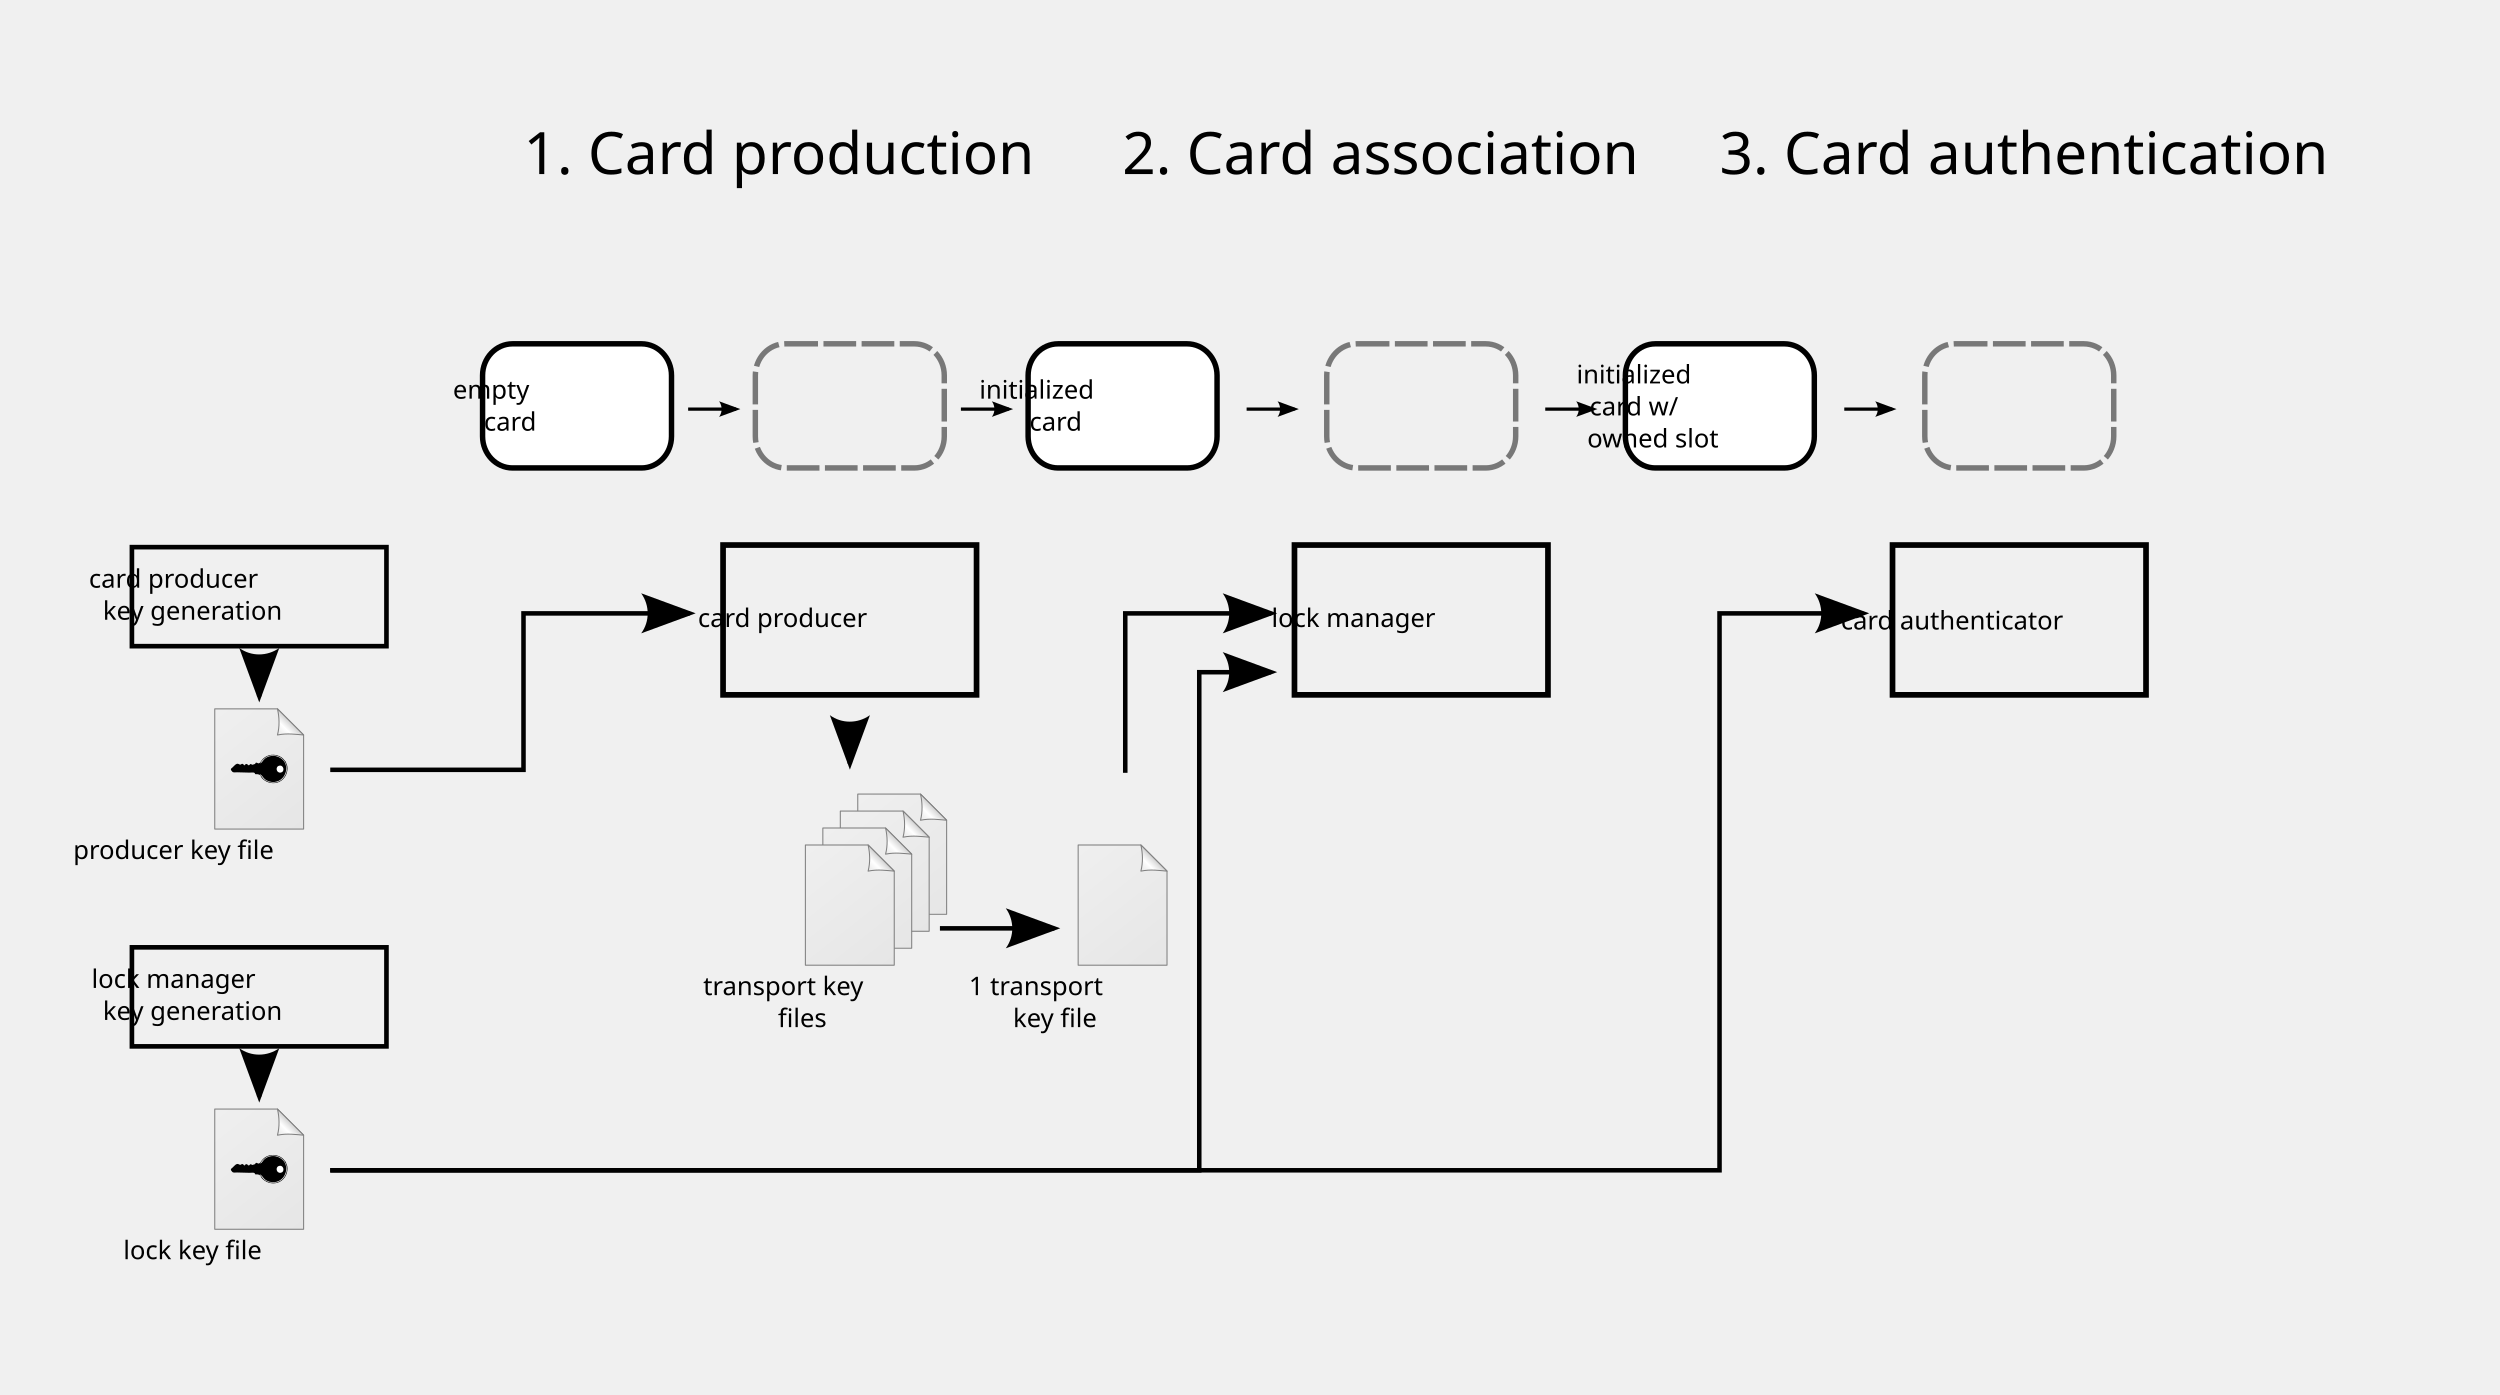
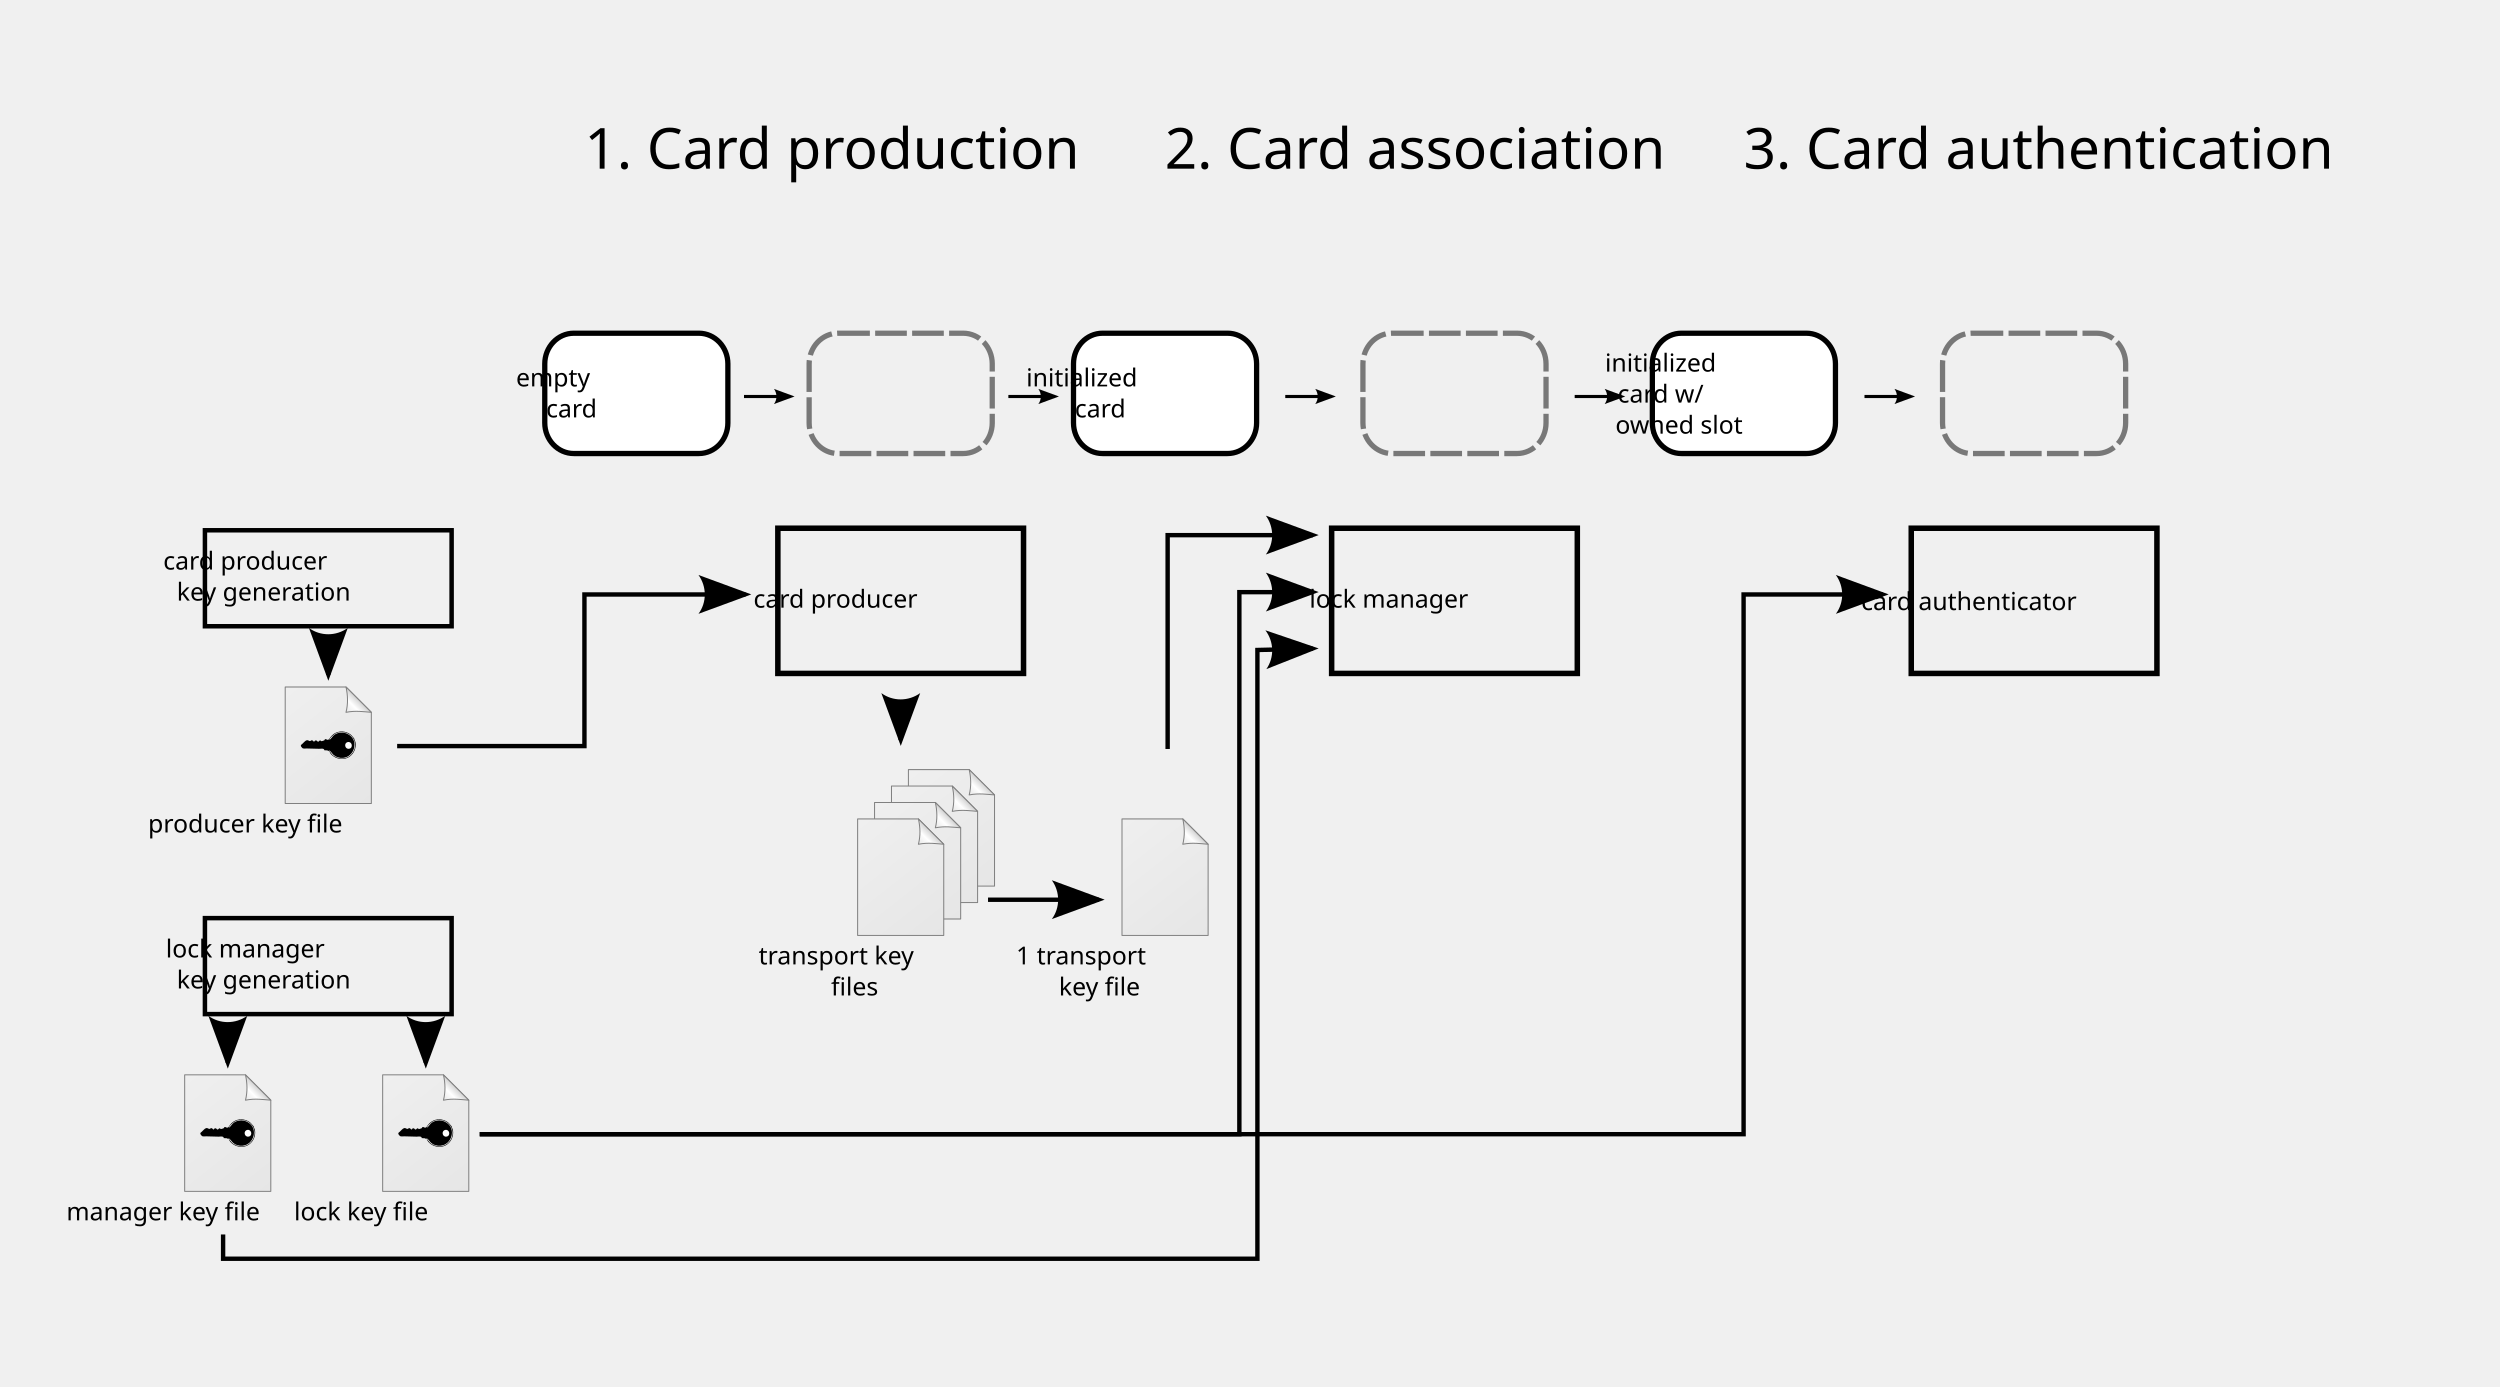
- <svg xmlns="http://www.w3.org/2000/svg" xmlns:xlink="http://www.w3.org/1999/xlink" width="1367.127" height="762.355" id="svg2" version="1.1">
+ <svg xmlns="http://www.w3.org/2000/svg" xmlns:xlink="http://www.w3.org/1999/xlink" width="1410.62" height="782.329" id="svg2" version="1.1">
  <defs id="defs4">
-     <marker orient="auto" refY="0.0" refX="0.0" id="Arrow2Mend" style="overflow:visible;">
-       <path id="path4213" style="fill-rule:evenodd;stroke-width:0.625;stroke-linejoin:round;" d="M 8.719,4.034 L -2.207,0.016 L 8.719,-4.002 C 6.973,-1.63 6.983,1.616 8.719,4.034 z " transform="scale(0.6) rotate(180) translate(0,0)" />
-     </marker>
-     <marker orient="auto" refY="0.0" refX="0.0" id="Arrow2Send" style="overflow:visible;">
-       <path id="path4219" style="fill-rule:evenodd;stroke-width:0.625;stroke-linejoin:round;" d="M 8.719,4.034 L -2.207,0.016 L 8.719,-4.002 C 6.973,-1.63 6.983,1.616 8.719,4.034 z " transform="scale(0.3) rotate(180) translate(-2.3,0)" />
-     </marker>
-     <marker orient="auto" refY="0.0" refX="0.0" id="Arrow2Lend" style="overflow:visible;">
-       <path id="path4207" style="fill-rule:evenodd;stroke-width:0.625;stroke-linejoin:round;" d="M 8.719,4.034 L -2.207,0.016 L 8.719,-4.002 C 6.973,-1.63 6.983,1.616 8.719,4.034 z " transform="scale(1.1) rotate(180) translate(1,0)" />
-     </marker>
-     <marker orient="auto" refY="0.0" refX="0.0" id="Arrow1Lend" style="overflow:visible;">
-       <path id="path4189" d="M 0.0,0.0 L 5.0,-5.0 L -12.5,0.0 L 5.0,5.0 L 0.0,0.0 z " style="fill-rule:evenodd;stroke:#000000;stroke-width:1.0pt;" transform="scale(0.8) rotate(180) translate(12.5,0)" />
+     <marker orient="auto" refY="0" refX="0" id="Arrow2Mend" style="overflow:visible">
+       <path id="path4213" style="fill-rule:evenodd;stroke-width:0.625;stroke-linejoin:round" d="M 8.719,4.034 -2.207,0.016 8.719,-4.002 c -1.745,2.372 -1.735,5.617 -6e-7,8.035 z" transform="scale(-0.6,-0.6)" />
+     </marker>
+     <marker orient="auto" refY="0" refX="0" id="Arrow2Send" style="overflow:visible">
+       <path id="path4219" style="fill-rule:evenodd;stroke-width:0.625;stroke-linejoin:round" d="M 8.719,4.034 -2.207,0.016 8.719,-4.002 c -1.745,2.372 -1.735,5.617 -6e-7,8.035 z" transform="matrix(-0.3,0,0,-0.3,0.69,0)" />
+     </marker>
+     <marker orient="auto" refY="0" refX="0" id="Arrow2Lend" style="overflow:visible">
+       <path id="path4207" style="fill-rule:evenodd;stroke-width:0.625;stroke-linejoin:round" d="M 8.719,4.034 -2.207,0.016 8.719,-4.002 c -1.745,2.372 -1.735,5.617 -6e-7,8.035 z" transform="matrix(-1.1,0,0,-1.1,-1.1,0)" />
+     </marker>
+     <marker orient="auto" refY="0" refX="0" id="Arrow1Lend" style="overflow:visible">
+       <path id="path4189" d="M 0,0 5,-5 -12.5,0 5,5 0,0 z" style="fill-rule:evenodd;stroke:#000000;stroke-width:1pt" transform="matrix(-0.8,0,0,-0.8,-10,0)" />
    </marker>
    <linearGradient id="linearGradient3600">
      <stop id="stop3602" offset="0" style="stop-color:#e6e6e6;stop-opacity:1;" />
      <stop id="stop3604" offset="1" style="stop-color:#f9f9f9;stop-opacity:1" />
    </linearGradient>
    <linearGradient id="linearGradient3608">
      <stop id="stop3610" offset="0" style="stop-color:#cccccc;stop-opacity:1" />
      <stop style="stop-color:#e6e6e6;stop-opacity:1" offset="0.22" id="stop3616" />
      <stop id="stop3618" offset="0.469" style="stop-color:#ffffff;stop-opacity:1" />
      <stop id="stop3612" offset="1" style="stop-color:#e6e6e6;stop-opacity:1" />
    </linearGradient>
-     <linearGradient xlink:href="#linearGradient3600" id="linearGradient3241" gradientUnits="userSpaceOnUse" gradientTransform="translate(2,922.3622)" x1="105" y1="123" x2="-80" y2="-112" />
-     <linearGradient xlink:href="#linearGradient3608" id="linearGradient3243" gradientUnits="userSpaceOnUse" gradientTransform="translate(2,-2)" x1="93" y1="944.362" x2="80" y2="957.362" />
    <linearGradient xlink:href="#linearGradient3600" id="linearGradient3257" gradientUnits="userSpaceOnUse" gradientTransform="translate(2,922.3622)" x1="105" y1="123" x2="-80" y2="-112" />
    <linearGradient xlink:href="#linearGradient3608" id="linearGradient3259" gradientUnits="userSpaceOnUse" gradientTransform="translate(2,-2)" x1="93" y1="944.362" x2="80" y2="957.362" />
    <linearGradient xlink:href="#linearGradient3600" id="linearGradient3334" gradientUnits="userSpaceOnUse" gradientTransform="translate(2,922.3622)" x1="105" y1="123" x2="-80" y2="-112" />
    <linearGradient xlink:href="#linearGradient3608" id="linearGradient3336" gradientUnits="userSpaceOnUse" gradientTransform="translate(2,-2)" x1="93" y1="944.362" x2="80" y2="957.362" />
    <linearGradient xlink:href="#linearGradient3600" id="linearGradient3350" gradientUnits="userSpaceOnUse" gradientTransform="translate(2,922.3622)" x1="105" y1="123" x2="-80" y2="-112" />
    <linearGradient xlink:href="#linearGradient3608" id="linearGradient3352" gradientUnits="userSpaceOnUse" gradientTransform="translate(2,-2)" x1="93" y1="944.362" x2="80" y2="957.362" />
    <linearGradient xlink:href="#linearGradient3600" id="linearGradient3360" gradientUnits="userSpaceOnUse" gradientTransform="translate(2,922.3622)" x1="105" y1="123" x2="-80" y2="-112" />
    <linearGradient xlink:href="#linearGradient3608" id="linearGradient3362" gradientUnits="userSpaceOnUse" gradientTransform="translate(2,-2)" x1="93" y1="944.362" x2="80" y2="957.362" />
    <linearGradient xlink:href="#linearGradient3600" id="linearGradient3370" gradientUnits="userSpaceOnUse" gradientTransform="translate(2,922.3622)" x1="105" y1="123" x2="-80" y2="-112" />
    <linearGradient xlink:href="#linearGradient3608" id="linearGradient3372" gradientUnits="userSpaceOnUse" gradientTransform="translate(2,-2)" x1="93" y1="944.362" x2="80" y2="957.362" />
    <linearGradient xlink:href="#linearGradient3600" id="linearGradient3410" gradientUnits="userSpaceOnUse" gradientTransform="translate(2,922.3622)" x1="105" y1="123" x2="-80" y2="-112" />
    <linearGradient xlink:href="#linearGradient3608" id="linearGradient3412" gradientUnits="userSpaceOnUse" gradientTransform="translate(2,-2)" x1="93" y1="944.362" x2="80" y2="957.362" />
+     <linearGradient xlink:href="#linearGradient3600" id="linearGradient3484" gradientUnits="userSpaceOnUse" gradientTransform="translate(2,922.3622)" x1="105" y1="123" x2="-80" y2="-112" />
+     <linearGradient xlink:href="#linearGradient3608" id="linearGradient3486" gradientUnits="userSpaceOnUse" gradientTransform="translate(2,-2)" x1="93" y1="944.362" x2="80" y2="957.362" />
+     <linearGradient xlink:href="#linearGradient3600" id="linearGradient3510" gradientUnits="userSpaceOnUse" gradientTransform="translate(2,922.3622)" x1="105" y1="123" x2="-80" y2="-112" />
+     <linearGradient xlink:href="#linearGradient3608" id="linearGradient3512" gradientUnits="userSpaceOnUse" gradientTransform="translate(2,-2)" x1="93" y1="944.362" x2="80" y2="957.362" />
  </defs>
-   <g id="layer1" transform="translate(251.0746,-310.5008)">
+   <g id="layer1" transform="translate(294.5674,-310.5008)">
    <text xml:space="preserve" style="font-size:40px;font-style:normal;font-weight:normal;line-height:125%;letter-spacing:0px;word-spacing:0px;fill:#000000;fill-opacity:1;stroke:none;font-family:Sans" x="35.199" y="405.679" id="text3774">
      <tspan id="tspan3776" x="35.199" y="405.679" style="font-size:32px">1. Card production</tspan>
    </text>
    <text xml:space="preserve" style="font-size:40px;font-style:normal;font-weight:normal;line-height:125%;letter-spacing:0px;word-spacing:0px;fill:#000000;fill-opacity:1;stroke:none;font-family:Sans" x="362.634" y="405.679" id="text3774-9">
      <tspan id="tspan3776-1" x="362.634" y="405.679" style="font-size:32px">2. Card association</tspan>
    </text>
    <text id="text3823" y="405.679" x="689.249" style="font-size:40px;font-style:normal;font-weight:normal;line-height:125%;letter-spacing:0px;word-spacing:0px;fill:#000000;fill-opacity:1;stroke:none;font-family:Sans" xml:space="preserve">
      <tspan style="font-size:32px" y="405.679" x="689.249" id="tspan3825">3. Card authentication</tspan>
    </text>
    <g id="g3945">
      <rect ry="17.277" rx="16.392" y="498.518" x="12.817" height="67.885" width="103.318" id="rect3004" style="fill:#ffffff;fill-opacity:1;stroke:#000000;stroke-width:2.981;stroke-miterlimit:4;stroke-opacity:1;stroke-dasharray:none;stroke-dashoffset:0" />
      <text id="text3827" y="528.527" x="64.298" style="font-size:40px;font-style:normal;font-weight:normal;line-height:125%;letter-spacing:0px;word-spacing:0px;fill:#000000;fill-opacity:1;stroke:none;font-family:Sans" xml:space="preserve">
        <tspan style="font-size:14px;text-align:center;text-anchor:middle" y="528.527" x="64.298" id="tspan3829">empty</tspan>
        <tspan style="font-size:14px;text-align:center;text-anchor:middle" id="tspan3831" y="546.027" x="64.298">card</tspan>
      </text>
    </g>
    <g id="g3939">
      <rect style="fill:#ffffff;fill-opacity:1;stroke:#000000;stroke-width:2.981;stroke-miterlimit:4;stroke-opacity:1;stroke-dasharray:none;stroke-dashoffset:0" id="rect3833" width="103.318" height="67.885" x="311.152" y="498.518" rx="16.392" ry="17.277" />
      <text xml:space="preserve" style="font-size:40px;font-style:normal;font-weight:normal;line-height:125%;letter-spacing:0px;word-spacing:0px;fill:#000000;fill-opacity:1;stroke:none;font-family:Sans" x="362.634" y="528.527" id="text3835">
        <tspan id="tspan3837" x="362.634" y="528.527" style="font-size:14px;text-align:center;text-anchor:middle">initialized</tspan>
        <tspan x="362.634" y="546.027" id="tspan3839" style="font-size:14px;text-align:center;text-anchor:middle">card</tspan>
      </text>
    </g>
    <g id="g3932">
      <rect ry="17.277" rx="16.392" y="498.518" x="637.768" height="67.885" width="103.318" id="rect3855" style="fill:#ffffff;fill-opacity:1;stroke:#000000;stroke-width:2.981;stroke-miterlimit:4;stroke-opacity:1;stroke-dasharray:none;stroke-dashoffset:0" />
      <text id="text3857" y="520.18" x="689.212" style="font-size:40px;font-style:normal;font-weight:normal;line-height:125%;letter-spacing:0px;word-spacing:0px;fill:#000000;fill-opacity:1;stroke:none;font-family:Sans" xml:space="preserve">
        <tspan style="font-size:14px;text-align:center;text-anchor:middle" y="520.18" x="689.212" id="tspan3859">initialized</tspan>
        <tspan style="font-size:14px;text-align:center;text-anchor:middle" id="tspan3861" y="537.68" x="689.212">card w/</tspan>
        <tspan id="tspan3863" style="font-size:14px;text-align:center;text-anchor:middle" y="555.18" x="689.212">owned slot</tspan>
      </text>
    </g>
    <rect ry="17.277" rx="16.392" y="498.518" x="161.985" height="67.885" width="103.318" id="rect3865" style="fill:none;stroke:#000000;stroke-width:2.98;stroke-miterlimit:4;stroke-opacity:0.498;stroke-dasharray:17.88, 2.98;stroke-dashoffset:0" />
    <rect style="fill:none;stroke:#000000;stroke-width:2.98;stroke-miterlimit:4;stroke-opacity:0.498;stroke-dasharray:17.88, 2.98;stroke-dashoffset:0" id="rect3867" width="103.318" height="67.885" x="474.46" y="498.518" rx="16.392" ry="17.277" />
    <rect ry="17.277" rx="16.392" y="498.518" x="801.504" height="67.885" width="103.318" id="rect3881" style="fill:none;stroke:#000000;stroke-width:2.98;stroke-miterlimit:4;stroke-opacity:0.498;stroke-dasharray:17.88, 2.98;stroke-dashoffset:0" />
    <g id="g3927">
      <rect y="608.553" x="783.852" height="81.929" width="138.621" id="rect3899" style="fill:none;stroke:#000000;stroke-width:3.111;stroke-miterlimit:4;stroke-opacity:1;stroke-dasharray:none;stroke-dashoffset:0" />
      <text xml:space="preserve" style="font-size:40px;font-style:normal;font-weight:normal;line-height:125%;letter-spacing:0px;word-spacing:0px;fill:#000000;fill-opacity:1;stroke:none;font-family:Sans" x="852.784" y="654.737" id="text3901">
        <tspan x="852.784" y="654.737" id="tspan3903" style="font-size:14px;text-align:center;text-anchor:middle">card authenticator</tspan>
      </text>
    </g>
    <g id="g3922">
      <text id="text3895" y="653.38" x="525.466" style="font-size:40px;font-style:normal;font-weight:normal;line-height:125%;letter-spacing:0px;word-spacing:0px;fill:#000000;fill-opacity:1;stroke:none;font-family:Sans" xml:space="preserve">
        <tspan style="font-size:14px;text-align:center;text-anchor:middle" id="tspan3897" y="653.38" x="525.466">lock manager</tspan>
      </text>
      <rect style="fill:none;stroke:#000000;stroke-width:3.111;stroke-miterlimit:4;stroke-opacity:1;stroke-dasharray:none;stroke-dashoffset:0" id="rect3905" width="138.621" height="81.929" x="456.808" y="608.553" />
    </g>
    <g id="g3917" transform="translate(0,1.325943e-5)">
      <text xml:space="preserve" style="font-size:40px;font-style:normal;font-weight:normal;line-height:125%;letter-spacing:0px;word-spacing:0px;fill:#000000;fill-opacity:1;stroke:none;font-family:Sans" x="213.264" y="653.38" id="text3885">
        <tspan x="213.264" y="653.38" id="tspan3889" style="font-size:14px;text-align:center;text-anchor:middle">card producer</tspan>
      </text>
      <rect y="608.553" x="144.333" height="81.929" width="138.621" id="rect3907" style="fill:none;stroke:#000000;stroke-width:3.111;stroke-miterlimit:4;stroke-opacity:1;stroke-dasharray:none;stroke-dashoffset:0" />
    </g>
    <g id="g3166" transform="translate(0,-26.90743)">
      <text id="text3909" y="658.803" x="-109.377" style="font-size:40px;font-style:normal;font-weight:normal;line-height:125%;letter-spacing:0px;word-spacing:0px;fill:#000000;fill-opacity:1;stroke:none;font-family:Sans" xml:space="preserve">
        <tspan style="font-size:14px;text-align:center;text-anchor:middle" id="tspan3911" y="658.803" x="-109.377">card producer</tspan>
        <tspan id="tspan3915" style="font-size:14px;text-align:center;text-anchor:middle" y="676.303" x="-109.377">key generation</tspan>
      </text>
      <rect style="fill:none;stroke:#000000;stroke-width:2.535;stroke-miterlimit:4;stroke-opacity:1;stroke-dasharray:none;stroke-dashoffset:0" id="rect3913" width="139.198" height="54.158" x="-178.941" y="636.612" />
    </g>
    <g id="g3959" transform="translate(0,61.12434)">
      <text xml:space="preserve" style="font-size:40px;font-style:normal;font-weight:normal;line-height:125%;letter-spacing:0px;word-spacing:0px;fill:#000000;fill-opacity:1;stroke:none;font-family:Sans" x="-109.377" y="789.618" id="text3951">
        <tspan x="-109.377" y="789.618" id="tspan3953" style="font-size:14px;text-align:center;text-anchor:middle">lock manager</tspan>
        <tspan x="-109.377" y="807.118" style="font-size:14px;text-align:center;text-anchor:middle" id="tspan3955">key generation</tspan>
      </text>
      <rect y="767.427" x="-178.941" height="54.158" width="139.198" id="rect3957" style="fill:none;stroke:#000000;stroke-width:2.535;stroke-miterlimit:4;stroke-opacity:1;stroke-dasharray:none;stroke-dashoffset:0" />
    </g>
    <g id="g3245" transform="translate(0,11.99438)">
      <g transform="translate(0,-28.6505)" id="g3222">
        <text id="text3160" y="796.887" x="-109.377" style="font-size:40px;font-style:normal;font-weight:normal;line-height:125%;letter-spacing:0px;word-spacing:0px;fill:#000000;fill-opacity:1;stroke:none;font-family:Sans" xml:space="preserve">
          <tspan id="tspan3164" style="font-size:14px;text-align:center;text-anchor:middle" y="796.887" x="-109.377">producer key file</tspan>
        </text>
        <g transform="matrix(0.5716702,0,0,0.5716702,-410.1444,257.2417)" id="g3142">
          <g transform="translate(461.6811,-129.9861)" id="g3144">
            <path id="path3146" d="m 82,930.362 -60,0 0,115 85,0 0,-90 -25,-25 z" style="fill:url(#linearGradient3257);fill-opacity:1;fill-rule:evenodd;stroke:#808080;stroke-width:1px;stroke-linecap:butt;stroke-linejoin:round;stroke-opacity:1" />
            <path id="path3148" d="m 107,955.362 -25,-25 c 1.863,8.333 2.133,16.667 0,25 9.906,-1.935 17.128,-0.568 25,0 z" style="fill:url(#linearGradient3259);fill-opacity:1;fill-rule:evenodd;stroke:#808080;stroke-width:1px;stroke-linecap:butt;stroke-linejoin:round;stroke-opacity:1" />
          </g>
          <g id="g3150" transform="matrix(0.1602611,0,0,0.1602611,498.7109,843.271)">
            <path d="M 84,70 C 79.289,67.543 76.508,60.849 70.997,60.399 65.796,59.974 62.473,65.894 58.086,65.385 51.038,64.567 46.508,57.928 38.015,60.514 28.014,63.559 19.032,76.692 10.961,83.13 7.82,85.636 2.978,88.606 2.451,93 1.874,97.816 8.27,104.627 11.375,107.852 17.103,113.8 31.355,111 39,111 c 25.391,0 50.667,1.998 76,2 10.288,0.001 31.834,-5.016 32,9 l 18,0.725 14,6.275 c 2.204,12.216 14.292,23.145 23.914,30.11 28.918,20.929 71.65,23.425 101.086,1.54 26.735,-19.878 40,-52.289 35.559,-85.226 C 338.317,66.22 332.208,57.893 331,49 322.409,40.764 316.814,30.496 306.91,23.33 277.761,2.238 236.134,-0.012 206,20.774 197.593,26.573 190.603,33.774 184.583,42 c -4.027,5.502 -7.499,13.316 -14.598,15.451 -6.139,1.847 -10.787,-4.912 -16.926,-3.96 -4.473,0.694 -3.439,6.264 -7.207,7.905 -2.141,0.933 -15.059,5.316 -16.682,4.87 -3.213,-0.883 -4.372,-4.992 -8.185,-4.721 -5.028,0.357 -6.647,6.615 -11.14,7.702 -4.047,0.98 -6.956,-4.777 -9.86,-6.645 C 93.321,58.316 86.983,64.342 84,70 z" id="path3152" style="fill:#000000;stroke:none" />
            <path d="M 177,59 C 188.327,53.124 194.588,39.53 204.001,31.079 221.342,15.509 247.453,10.002 270,14.311 c 9.994,1.91 19.295,6.21 27.961,11.409 C 360.626,63.313 333.199,162.037 263,168.83 c -21.978,2.127 -43.537,-4.179 -60,-19.001 -9.307,-8.379 -16.902,-25.457 -30,-27.829 9.521,6.926 14.208,17.52 22.174,25.957 8.853,9.377 19.994,15.2 31.826,19.745 12.887,4.951 26.437,5.792 40,4.248 12.033,-1.37 24.003,-6.585 33.996,-13.284 9.374,-6.284 16.171,-14.271 22.278,-23.666 18.315,-28.179 17.655,-65.644 -2.468,-92.907 C 295.978,8.458 242.117,-1.958 208.081,24.012 196.056,33.187 183.478,45.089 177,59 m 115,12.468 c -26.667,5.117 -18.821,45.915 8,41.203 26.85,-4.716 18.249,-46.239 -8,-41.203 z" id="path3154" style="fill:#ffffff;stroke:none" />
          </g>
        </g>
      </g>
    </g>
-     <g id="g3211" transform="translate(0,4.092925)">
+     <g id="g3211" transform="translate(-56.7251,4.092925)">
      <text id="text3181" y="994.985" x="-109.377" style="font-size:40px;font-style:normal;font-weight:normal;line-height:125%;letter-spacing:0px;word-spacing:0px;fill:#000000;fill-opacity:1;stroke:none;font-family:Sans" xml:space="preserve">
-         <tspan id="tspan3183" style="font-size:14px;text-align:center;text-anchor:middle" y="994.985" x="-109.377">lock key file</tspan>
+         <tspan id="tspan3183" style="font-size:14px;text-align:center;text-anchor:middle" y="994.985" x="-109.377">manager key file</tspan>
      </text>
      <g transform="matrix(0.5716702,0,0,0.5716702,-410.1444,455.3395)" id="g3185">
        <g transform="translate(461.6811,-129.9861)" id="g3187">
-           <path id="path3189" d="m 82,930.362 -60,0 0,115 85,0 0,-90 -25,-25 z" style="fill:url(#linearGradient3241);fill-opacity:1;fill-rule:evenodd;stroke:#808080;stroke-width:1px;stroke-linecap:butt;stroke-linejoin:round;stroke-opacity:1" />
-           <path id="path3191" d="m 107,955.362 -25,-25 c 1.863,8.333 2.133,16.667 0,25 9.906,-1.935 17.128,-0.568 25,0 z" style="fill:url(#linearGradient3243);fill-opacity:1;fill-rule:evenodd;stroke:#808080;stroke-width:1px;stroke-linecap:butt;stroke-linejoin:round;stroke-opacity:1" />
+           <path id="path3189" d="m 82,930.362 -60,0 0,115 85,0 0,-90 -25,-25 z" style="fill:url(#linearGradient3484);fill-opacity:1;fill-rule:evenodd;stroke:#808080;stroke-width:1px;stroke-linecap:butt;stroke-linejoin:round;stroke-opacity:1" />
+           <path id="path3191" d="m 107,955.362 -25,-25 c 1.863,8.333 2.133,16.667 0,25 9.906,-1.935 17.128,-0.568 25,0 z" style="fill:url(#linearGradient3486);fill-opacity:1;fill-rule:evenodd;stroke:#808080;stroke-width:1px;stroke-linecap:butt;stroke-linejoin:round;stroke-opacity:1" />
        </g>
        <g id="g3193" transform="matrix(0.1602611,0,0,0.1602611,498.7109,843.271)">
          <path d="M 84,70 C 79.289,67.543 76.508,60.849 70.997,60.399 65.796,59.974 62.473,65.894 58.086,65.385 51.038,64.567 46.508,57.928 38.015,60.514 28.014,63.559 19.032,76.692 10.961,83.13 7.82,85.636 2.978,88.606 2.451,93 1.874,97.816 8.27,104.627 11.375,107.852 17.103,113.8 31.355,111 39,111 c 25.391,0 50.667,1.998 76,2 10.288,0.001 31.834,-5.016 32,9 l 18,0.725 14,6.275 c 2.204,12.216 14.292,23.145 23.914,30.11 28.918,20.929 71.65,23.425 101.086,1.54 26.735,-19.878 40,-52.289 35.559,-85.226 C 338.317,66.22 332.208,57.893 331,49 322.409,40.764 316.814,30.496 306.91,23.33 277.761,2.238 236.134,-0.012 206,20.774 197.593,26.573 190.603,33.774 184.583,42 c -4.027,5.502 -7.499,13.316 -14.598,15.451 -6.139,1.847 -10.787,-4.912 -16.926,-3.96 -4.473,0.694 -3.439,6.264 -7.207,7.905 -2.141,0.933 -15.059,5.316 -16.682,4.87 -3.213,-0.883 -4.372,-4.992 -8.185,-4.721 -5.028,0.357 -6.647,6.615 -11.14,7.702 -4.047,0.98 -6.956,-4.777 -9.86,-6.645 C 93.321,58.316 86.983,64.342 84,70 z" id="path3195" style="fill:#000000;stroke:none" />
          <path d="M 177,59 C 188.327,53.124 194.588,39.53 204.001,31.079 221.342,15.509 247.453,10.002 270,14.311 c 9.994,1.91 19.295,6.21 27.961,11.409 C 360.626,63.313 333.199,162.037 263,168.83 c -21.978,2.127 -43.537,-4.179 -60,-19.001 -9.307,-8.379 -16.902,-25.457 -30,-27.829 9.521,6.926 14.208,17.52 22.174,25.957 8.853,9.377 19.994,15.2 31.826,19.745 12.887,4.951 26.437,5.792 40,4.248 12.033,-1.37 24.003,-6.585 33.996,-13.284 9.374,-6.284 16.171,-14.271 22.278,-23.666 18.315,-28.179 17.655,-65.644 -2.468,-92.907 C 295.978,8.458 242.117,-1.958 208.081,24.012 196.056,33.187 183.478,45.089 177,59 m 115,12.468 c -26.667,5.117 -18.821,45.915 8,41.203 26.85,-4.716 18.249,-46.239 -8,-41.203 z" id="path3197" style="fill:#ffffff;stroke:none" />
        </g>
      </g>
    </g>
    <flowRoot xml:space="preserve" id="flowRoot3203" style="font-size:40px;font-style:normal;font-weight:normal;line-height:125%;letter-spacing:0px;word-spacing:0px;fill:#000000;fill-opacity:1;stroke:none;font-family:Sans" transform="translate(0,308.2677)">
      <flowRegion id="flowRegion3205">
        <rect id="rect3207" width="195.642" height="484.603" x="-194.823" y="281.594" />
      </flowRegion>
      <flowPara id="flowPara3209" />
    </flowRoot>
    <text xml:space="preserve" style="font-size:40px;font-style:normal;font-weight:normal;line-height:125%;letter-spacing:0px;word-spacing:0px;fill:#000000;fill-opacity:1;stroke:none;font-family:Sans" x="213.664" y="854.674" id="text3265">
      <tspan x="213.664" y="854.674" style="font-size:14px;text-align:center;text-anchor:middle" id="tspan3267">transport key</tspan>
      <tspan x="213.664" y="872.174" style="font-size:14px;text-align:center;text-anchor:middle" id="tspan3320">files</tspan>
    </text>
    <g id="g3364" transform="matrix(0.5716702,0,0,0.5716702,205.4212,212.8876)">
      <path style="fill:url(#linearGradient3370);fill-opacity:1;fill-rule:evenodd;stroke:#808080;stroke-width:1px;stroke-linecap:butt;stroke-linejoin:round;stroke-opacity:1" d="m 82,930.362 -60,0 0,115 85,0 0,-90 -25,-25 z" id="path3366" />
      <path style="fill:url(#linearGradient3372);fill-opacity:1;fill-rule:evenodd;stroke:#808080;stroke-width:1px;stroke-linecap:butt;stroke-linejoin:round;stroke-opacity:1" d="m 107,955.362 -25,-25 c 1.863,8.333 2.133,16.667 0,25 9.906,-1.935 17.128,-0.568 25,0 z" id="path3368" />
    </g>
    <g transform="matrix(0.5716702,0,0,0.5716702,195.871,222.165)" id="g3354">
      <path id="path3356" d="m 82,930.362 -60,0 0,115 85,0 0,-90 -25,-25 z" style="fill:url(#linearGradient3360);fill-opacity:1;fill-rule:evenodd;stroke:#808080;stroke-width:1px;stroke-linecap:butt;stroke-linejoin:round;stroke-opacity:1" />
      <path id="path3358" d="m 107,955.362 -25,-25 c 1.863,8.333 2.133,16.667 0,25 9.906,-1.935 17.128,-0.568 25,0 z" style="fill:url(#linearGradient3362);fill-opacity:1;fill-rule:evenodd;stroke:#808080;stroke-width:1px;stroke-linecap:butt;stroke-linejoin:round;stroke-opacity:1" />
    </g>
    <g id="g3344" transform="matrix(0.5716702,0,0,0.5716702,186.3209,231.4422)">
      <path style="fill:url(#linearGradient3350);fill-opacity:1;fill-rule:evenodd;stroke:#808080;stroke-width:1px;stroke-linecap:butt;stroke-linejoin:round;stroke-opacity:1" d="m 82,930.362 -60,0 0,115 85,0 0,-90 -25,-25 z" id="path3346" />
      <path style="fill:url(#linearGradient3352);fill-opacity:1;fill-rule:evenodd;stroke:#808080;stroke-width:1px;stroke-linecap:butt;stroke-linejoin:round;stroke-opacity:1" d="m 107,955.362 -25,-25 c 1.863,8.333 2.133,16.667 0,25 9.906,-1.935 17.128,-0.568 25,0 z" id="path3348" />
    </g>
    <g transform="matrix(0.5716702,0,0,0.5716702,176.7707,240.7196)" id="g3271">
      <path id="path3273" d="m 82,930.362 -60,0 0,115 85,0 0,-90 -25,-25 z" style="fill:url(#linearGradient3334);fill-opacity:1;fill-rule:evenodd;stroke:#808080;stroke-width:1px;stroke-linecap:butt;stroke-linejoin:round;stroke-opacity:1" />
      <path id="path3275" d="m 107,955.362 -25,-25 c 1.863,8.333 2.133,16.667 0,25 9.906,-1.935 17.128,-0.568 25,0 z" style="fill:url(#linearGradient3336);fill-opacity:1;fill-rule:evenodd;stroke:#808080;stroke-width:1px;stroke-linecap:butt;stroke-linejoin:round;stroke-opacity:1" />
    </g>
    <g id="g3394" transform="translate(0,27.78372)">
      <g transform="matrix(0.5716702,0,0,0.5716702,325.9385,212.9358)" id="g3374">
        <path id="path3376" d="m 82,930.362 -60,0 0,115 85,0 0,-90 -25,-25 z" style="fill:url(#linearGradient3410);fill-opacity:1;fill-rule:evenodd;stroke:#808080;stroke-width:1px;stroke-linecap:butt;stroke-linejoin:round;stroke-opacity:1" />
        <path id="path3378" d="m 107,955.362 -25,-25 c 1.863,8.333 2.133,16.667 0,25 9.906,-1.935 17.128,-0.568 25,0 z" style="fill:url(#linearGradient3412);fill-opacity:1;fill-rule:evenodd;stroke:#808080;stroke-width:1px;stroke-linecap:butt;stroke-linejoin:round;stroke-opacity:1" />
      </g>
      <text xml:space="preserve" style="font-size:40px;font-style:normal;font-weight:normal;line-height:125%;letter-spacing:0px;word-spacing:0px;fill:#000000;fill-opacity:1;stroke:none;font-family:Sans" x="362.213" y="826.89" id="text3384">
        <tspan x="362.213" y="826.89" style="font-size:14px;text-align:center;text-anchor:middle" id="tspan3386">1 transport</tspan>
        <tspan x="362.213" y="844.39" style="font-size:14px;text-align:center;text-anchor:middle" id="tspan3388">key file</tspan>
      </text>
    </g>
    <path style="fill:none;stroke:#000000;stroke-width:2.48;stroke-linecap:butt;stroke-linejoin:miter;stroke-miterlimit:4;stroke-opacity:1;stroke-dasharray:none;marker-end:url(#Arrow2Lend)" d="m -70.48,423.209 105.679,0 0,-85.542 90.863,0" id="path3402" transform="translate(0,308.2677)" />
-     <path style="fill:none;stroke:#000000;stroke-width:2.48;stroke-linecap:butt;stroke-linejoin:miter;stroke-miterlimit:4;stroke-opacity:1;stroke-dasharray:none;marker-end:url(#Arrow2Lend)" d="m 364.271,424.846 0,-87.179 79.799,0" id="path3406" transform="translate(0,308.2677)" />
-     <path style="fill:none;stroke:#000000;stroke-width:2.48;stroke-linecap:butt;stroke-linejoin:miter;stroke-miterlimit:4;stroke-opacity:1;stroke-dasharray:none;marker-end:url(#Arrow2Lend)" d="m -70.48,642.204 759.729,0 0,-304.538 78.584,0" id="path3408" transform="translate(0,308.2677)" />
-     <path style="fill:none;stroke:#000000;stroke-width:2.48;stroke-linecap:butt;stroke-linejoin:miter;stroke-miterlimit:4;stroke-opacity:1;stroke-dasharray:none;marker-end:url(#Arrow2Lend)" d="m 180.595,639.971 475.217,0 0,-272.376 39.332,0" id="path4626" transform="translate(-251.0746,310.5008)" />
+     <path style="fill:none;stroke:#000000;stroke-width:2.48;stroke-linecap:butt;stroke-linejoin:miter;stroke-miterlimit:4;stroke-opacity:1;stroke-dasharray:none;marker-end:url(#Arrow2Lend)" d="m 364.271,424.846 0,-120.657 81.934,0" id="path3406" transform="translate(0,308.2677)" />
+     <path style="fill:none;stroke:#000000;stroke-width:2.48;stroke-linecap:butt;stroke-linejoin:miter;stroke-miterlimit:4;stroke-opacity:1;stroke-dasharray:none;marker-end:url(#Arrow2Lend)" d="m -23.884,642.204 713.133,0 0,-304.538 78.584,0" id="path3408" transform="translate(0,308.2677)" />
+     <path style="fill:none;stroke:#000000;stroke-width:2.48;stroke-linecap:butt;stroke-linejoin:miter;stroke-miterlimit:4;stroke-opacity:1;stroke-dasharray:none;marker-end:url(#Arrow2Lend)" d="m 227.191,639.971 428.621,0 0,-305.854 41.468,0" id="path4626" transform="translate(-251.0746,310.5008)" />
    <path style="fill:none;stroke:#000000;stroke-width:2.48;stroke-linecap:butt;stroke-linejoin:miter;stroke-miterlimit:4;stroke-opacity:1;stroke-dasharray:none;marker-end:url(#Arrow2Lend)" d="m 262.924,818.172 62.513,0" id="path4810" />
-     <path style="fill:none;stroke:#000000;stroke-width:2.48;stroke-linecap:butt;stroke-linejoin:miter;stroke-opacity:1;stroke-miterlimit:4;stroke-dasharray:none;marker-end:url(#Arrow2Lend)" d="m -109.342,671.65 0,19.68" id="path4998" />
-     <path id="path5000" d="m -109.342,890.497 0,19.68" style="fill:none;stroke:#000000;stroke-width:2.48;stroke-linecap:butt;stroke-linejoin:miter;stroke-opacity:1;stroke-miterlimit:4;stroke-dasharray:none;marker-end:url(#Arrow2Lend)" />
-     <path id="path5002" d="m 213.643,708.41 0,19.68" style="fill:none;stroke:#000000;stroke-width:2.48;stroke-linecap:butt;stroke-linejoin:miter;stroke-opacity:1;stroke-miterlimit:4;stroke-dasharray:none;marker-end:url(#Arrow2Lend)" />
+     <path style="fill:none;stroke:#000000;stroke-width:2.48;stroke-linecap:butt;stroke-linejoin:miter;stroke-miterlimit:4;stroke-opacity:1;stroke-dasharray:none;marker-end:url(#Arrow2Lend)" d="m -109.342,671.65 0,19.68" id="path4998" />
+     <path id="path5000" d="m -166.067,890.497 0,19.68" style="fill:none;stroke:#000000;stroke-width:2.48;stroke-linecap:butt;stroke-linejoin:miter;stroke-miterlimit:4;stroke-opacity:1;stroke-dasharray:none;marker-end:url(#Arrow2Lend)" />
+     <path id="path5002" d="m 213.643,708.41 0,19.68" style="fill:none;stroke:#000000;stroke-width:2.48;stroke-linecap:butt;stroke-linejoin:miter;stroke-miterlimit:4;stroke-opacity:1;stroke-dasharray:none;marker-end:url(#Arrow2Lend)" />
    <path style="fill:none;stroke:#000000;stroke-width:1.772;stroke-linecap:butt;stroke-linejoin:miter;stroke-miterlimit:4;stroke-opacity:1;stroke-dasharray:none;marker-end:url(#Arrow2Mend)" d="m 125.232,534.226 26.195,0" id="path5188" />
    <path id="path5568" d="m 274.4,534.226 26.195,0" style="fill:none;stroke:#000000;stroke-width:1.772;stroke-linecap:butt;stroke-linejoin:miter;stroke-miterlimit:4;stroke-opacity:1;stroke-dasharray:none;marker-end:url(#Arrow2Mend)" />
    <path style="fill:none;stroke:#000000;stroke-width:1.772;stroke-linecap:butt;stroke-linejoin:miter;stroke-miterlimit:4;stroke-opacity:1;stroke-dasharray:none;marker-end:url(#Arrow2Mend)" d="m 430.638,534.226 26.195,0" id="path5570" />
    <path id="path5572" d="m 593.945,534.226 26.195,0" style="fill:none;stroke:#000000;stroke-width:1.772;stroke-linecap:butt;stroke-linejoin:miter;stroke-miterlimit:4;stroke-opacity:1;stroke-dasharray:none;marker-end:url(#Arrow2Mend)" />
    <path style="fill:none;stroke:#000000;stroke-width:1.772;stroke-linecap:butt;stroke-linejoin:miter;stroke-miterlimit:4;stroke-opacity:1;stroke-dasharray:none;marker-end:url(#Arrow2Mend)" d="m 757.467,534.226 26.195,0" id="path5574" />
+     <g transform="translate(54.98862,4.092925)" id="g3488">
+       <text xml:space="preserve" style="font-size:40px;font-style:normal;font-weight:normal;line-height:125%;letter-spacing:0px;word-spacing:0px;fill:#000000;fill-opacity:1;stroke:none;font-family:Sans" x="-109.377" y="994.985" id="text3490">
+         <tspan x="-109.377" y="994.985" style="font-size:14px;text-align:center;text-anchor:middle" id="tspan3492">lock key file</tspan>
+       </text>
+       <g id="g3494" transform="matrix(0.5716702,0,0,0.5716702,-410.1444,455.3395)">
+         <g id="g3496" transform="translate(461.6811,-129.9861)">
+           <path style="fill:url(#linearGradient3510);fill-opacity:1;fill-rule:evenodd;stroke:#808080;stroke-width:1px;stroke-linecap:butt;stroke-linejoin:round;stroke-opacity:1" d="m 82,930.362 -60,0 0,115 85,0 0,-90 -25,-25 z" id="path3498" />
+           <path style="fill:url(#linearGradient3512);fill-opacity:1;fill-rule:evenodd;stroke:#808080;stroke-width:1px;stroke-linecap:butt;stroke-linejoin:round;stroke-opacity:1" d="m 107,955.362 -25,-25 c 1.863,8.333 2.133,16.667 0,25 9.906,-1.935 17.128,-0.568 25,0 z" id="path3500" />
+         </g>
+         <g transform="matrix(0.1602611,0,0,0.1602611,498.7109,843.271)" id="g3502">
+           <path style="fill:#000000;stroke:none" id="path3504" d="M 84,70 C 79.289,67.543 76.508,60.849 70.997,60.399 65.796,59.974 62.473,65.894 58.086,65.385 51.038,64.567 46.508,57.928 38.015,60.514 28.014,63.559 19.032,76.692 10.961,83.13 7.82,85.636 2.978,88.606 2.451,93 1.874,97.816 8.27,104.627 11.375,107.852 17.103,113.8 31.355,111 39,111 c 25.391,0 50.667,1.998 76,2 10.288,0.001 31.834,-5.016 32,9 l 18,0.725 14,6.275 c 2.204,12.216 14.292,23.145 23.914,30.11 28.918,20.929 71.65,23.425 101.086,1.54 26.735,-19.878 40,-52.289 35.559,-85.226 C 338.317,66.22 332.208,57.893 331,49 322.409,40.764 316.814,30.496 306.91,23.33 277.761,2.238 236.134,-0.012 206,20.774 197.593,26.573 190.603,33.774 184.583,42 c -4.027,5.502 -7.499,13.316 -14.598,15.451 -6.139,1.847 -10.787,-4.912 -16.926,-3.96 -4.473,0.694 -3.439,6.264 -7.207,7.905 -2.141,0.933 -15.059,5.316 -16.682,4.87 -3.213,-0.883 -4.372,-4.992 -8.185,-4.721 -5.028,0.357 -6.647,6.615 -11.14,7.702 -4.047,0.98 -6.956,-4.777 -9.86,-6.645 C 93.321,58.316 86.983,64.342 84,70 z" />
+           <path style="fill:#ffffff;stroke:none" id="path3506" d="M 177,59 C 188.327,53.124 194.588,39.53 204.001,31.079 221.342,15.509 247.453,10.002 270,14.311 c 9.994,1.91 19.295,6.21 27.961,11.409 C 360.626,63.313 333.199,162.037 263,168.83 c -21.978,2.127 -43.537,-4.179 -60,-19.001 -9.307,-8.379 -16.902,-25.457 -30,-27.829 9.521,6.926 14.208,17.52 22.174,25.957 8.853,9.377 19.994,15.2 31.826,19.745 12.887,4.951 26.437,5.792 40,4.248 12.033,-1.37 24.003,-6.585 33.996,-13.284 9.374,-6.284 16.171,-14.271 22.278,-23.666 18.315,-28.179 17.655,-65.644 -2.468,-92.907 C 295.978,8.458 242.117,-1.958 208.081,24.012 196.056,33.187 183.478,45.089 177,59 m 115,12.468 c -26.667,5.117 -18.821,45.915 8,41.203 26.85,-4.716 18.249,-46.239 -8,-41.203 z" />
+         </g>
+       </g>
+     </g>
+     <path style="fill:none;stroke:#000000;stroke-width:2.48;stroke-linecap:butt;stroke-linejoin:miter;stroke-miterlimit:4;stroke-opacity:1;stroke-dasharray:none;marker-end:url(#Arrow2Lend)" d="m -54.354,890.497 0,19.68" id="path3508" />
+     <path id="path3514" d="m -168.686,1007.028 0,13.695 583.607,0 0,-343.47 31.283,-0.761" style="fill:none;stroke:#000000;stroke-width:2.48;stroke-linecap:butt;stroke-linejoin:miter;stroke-miterlimit:4;stroke-opacity:1;stroke-dasharray:none;marker-end:url(#Arrow2Lend)" />
  </g>
</svg>
